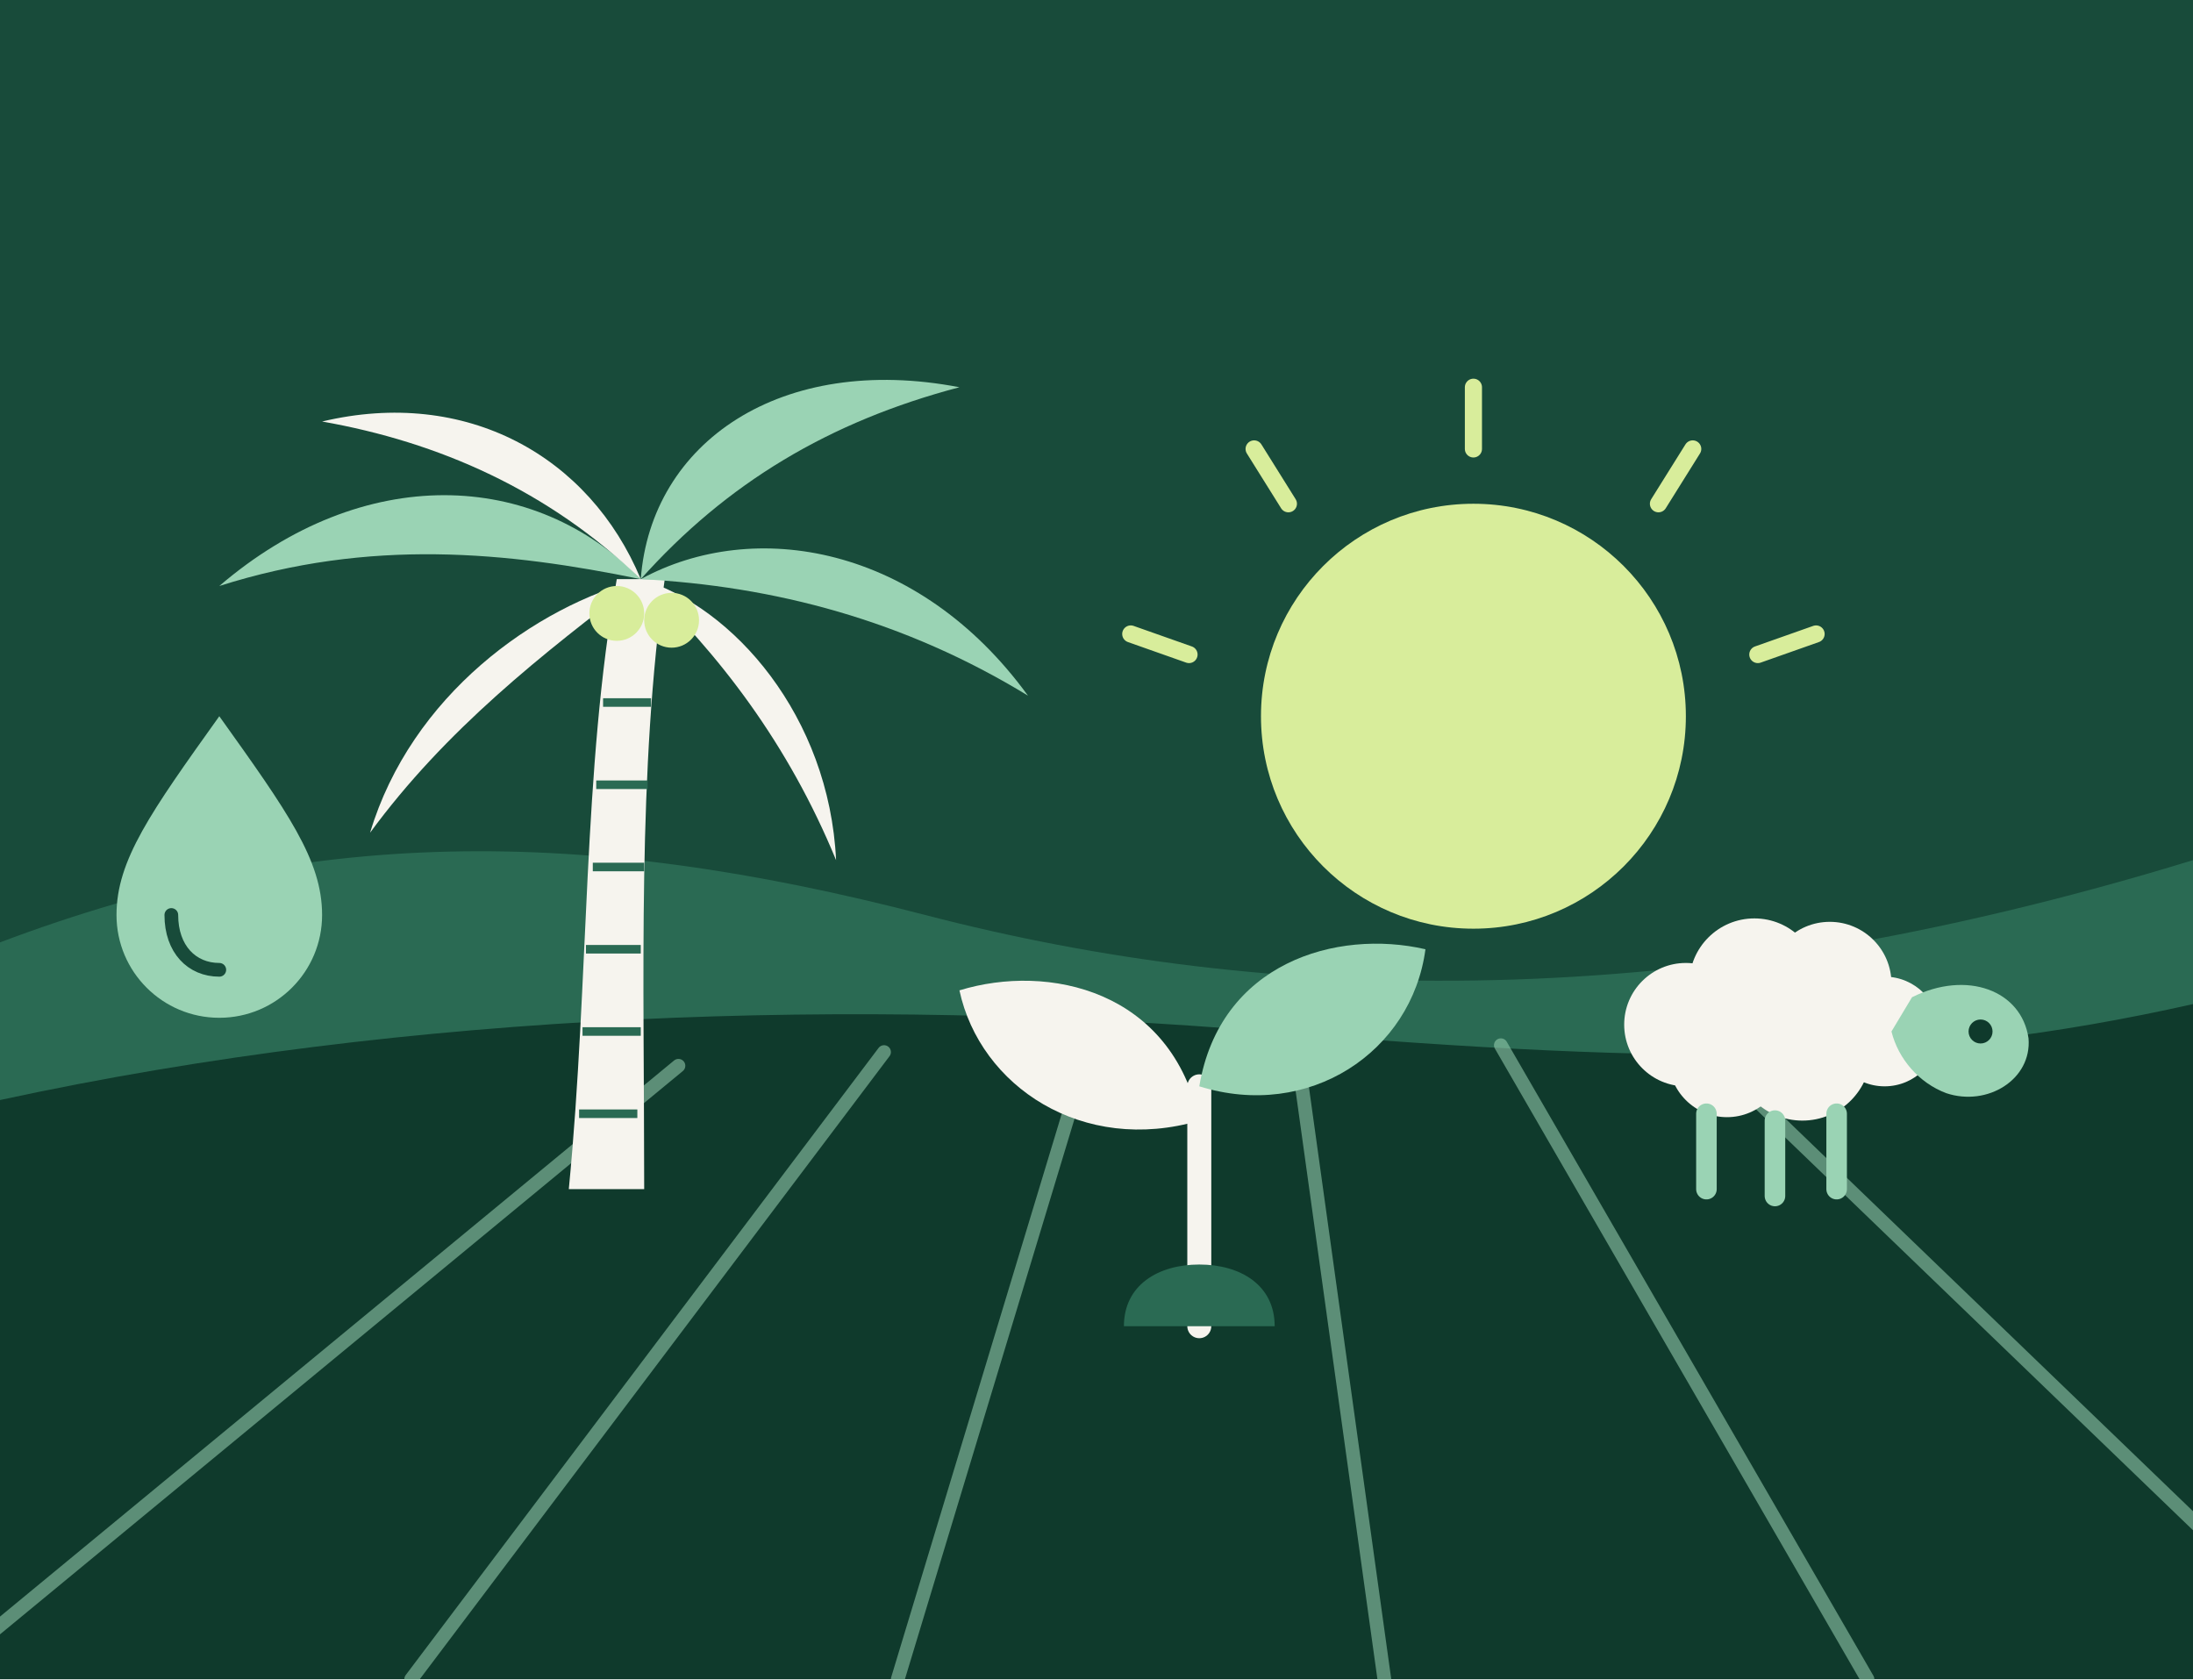
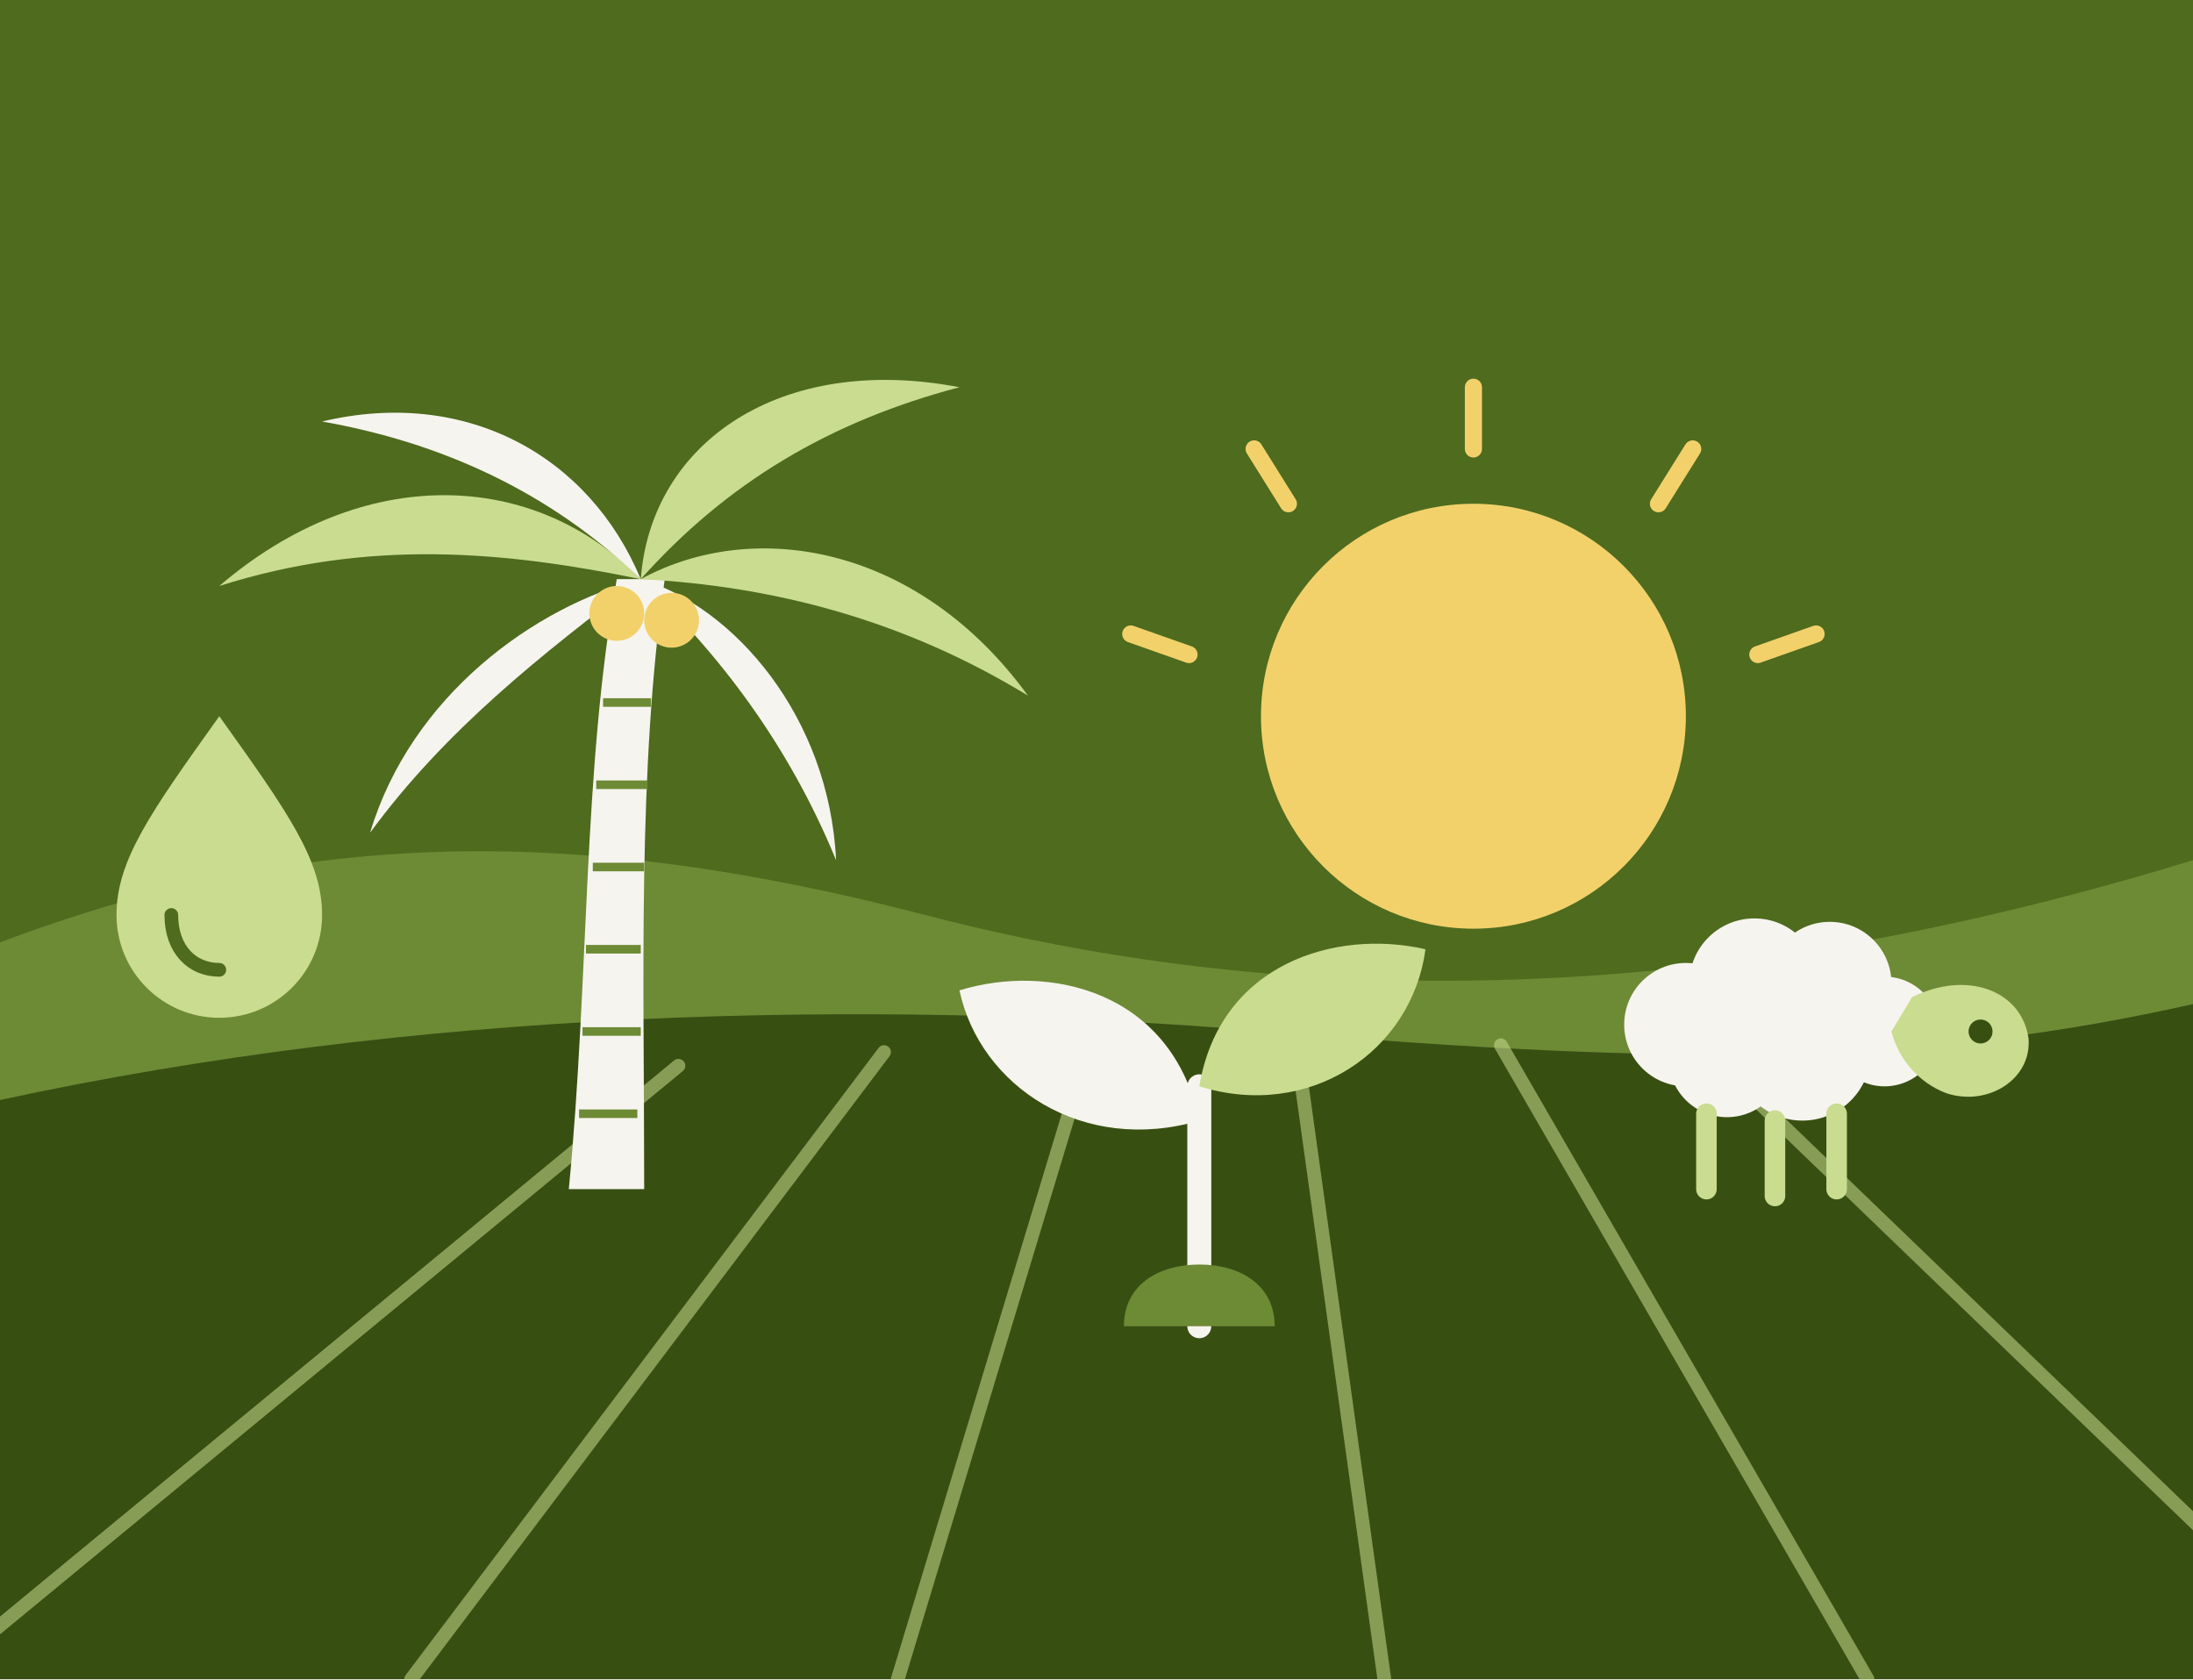
<svg xmlns="http://www.w3.org/2000/svg" viewBox="0 -85 640 490" width="640" height="490">
-   <rect y="-85" width="640" height="490" fill="#184b3a" />
-   <g stroke="#d8ed9b" stroke-width="5" stroke-linecap="round">
+   <rect y="-85" width="640" height="490" fill="#4e6b1e" />
+   <g stroke="#f2d16b" stroke-width="5" stroke-linecap="round">
    <path d="M430 28v18M366 46l10 16M494 46l-10 16M330 100l17 6M530 100l-17 6" />
  </g>
-   <circle cx="430" cy="124" r="62" fill="#d8ed9b" />
-   <path d="M0 190c90-34 170-34 270-8s220 30 370-16v239H0z" fill="#2a6a53" />
-   <path d="M0 236c120-26 250-30 370-20s190 10 270-8v197H0z" fill="#0f3a2c" />
-   <g fill="none" stroke="#9ad3b4" stroke-opacity=".55" stroke-width="4" stroke-linecap="round">
+   <circle cx="430" cy="124" r="62" fill="#f2d16b" />
+   <path d="M0 190c90-34 170-34 270-8s220 30 370-16v239H0z" fill="#6d8a35" />
+   <path d="M0 236c120-26 250-30 370-20s190 10 270-8v197H0z" fill="#384f12" />
+   <g fill="none" stroke="#c9dc8f" stroke-opacity=".55" stroke-width="4" stroke-linecap="round">
    <path d="M198 226L-19 405M258 222L120 405M318 220L262 405M378 218L404 405M438 220L545 405M498 222L688 405" />
  </g>
  <g transform="translate(176 0)">
    <path d="M-10 262C-4 200-6 140 4 84h14C10 140 12 200 12 262z" fill="#f6f4ee" />
-     <g fill="none" stroke="#2a6a53" stroke-width="2.5">
+     <g fill="none" stroke="#6d8a35" stroke-width="2.5">
      <path d="M-7 240h17M-6 216h17M-5 192h16M-3 168h15M-2 144h15M0 120h14" />
    </g>
-     <g fill="#9ad3b4">
+     <g fill="#c9dc8f">
      <path d="M11 84C-20 52-70 50-112 86c44-14 84-10 123-2z" />
      <path d="M11 84C14 44 52 18 104 28 66 38 36 56 11 84z" />
      <path d="M11 84C44 66 92 74 124 118 88 96 50 86 11 84z" />
    </g>
    <g fill="#f6f4ee">
      <path d="M11 84C-4 48-40 28-82 38c34 6 66 20 93 46z" />
      <path d="M11 84C-20 92-56 118-68 158c22-30 50-52 79-74z" />
      <path d="M11 84C38 92 66 124 68 166 54 132 34 106 11 84z" />
    </g>
-     <circle cx="4" cy="94" r="8" fill="#d8ed9b" />
-     <circle cx="20" cy="96" r="8" fill="#d8ed9b" />
+     <circle cx="4" cy="94" r="8" fill="#f2d16b" />
+     <circle cx="20" cy="96" r="8" fill="#f2d16b" />
  </g>
  <g transform="translate(350 262)">
    <path d="M0 40V-30" stroke="#f6f4ee" stroke-width="7" stroke-linecap="round" />
    <path d="M0-20C-8-58-44-66-70-58-64-30-34-10 0-20z" fill="#f6f4ee" />
-     <path d="M0-30C6-66 40-76 66-70 62-40 32-20 0-30z" fill="#9ad3b4" />
-     <path d="M-22 40c0-12 10-18 22-18s22 6 22 18z" fill="#2a6a53" />
+     <path d="M0-30C6-66 40-76 66-70 62-40 32-20 0-30z" fill="#c9dc8f" />
+     <path d="M-22 40c0-12 10-18 22-18s22 6 22 18z" fill="#6d8a35" />
  </g>
  <g transform="translate(522 214)">
    <g fill="#f6f4ee">
      <circle cx="-30" cy="0" r="18" />
      <circle cx="-10" cy="-12" r="19" />
      <circle cx="12" cy="-12" r="18" />
      <circle cx="28" cy="2" r="16" />
      <circle cx="4" cy="8" r="20" />
      <circle cx="-18" cy="10" r="17" />
    </g>
-     <path d="M36-8c16-8 32-2 34 12 1 12-12 20-24 16-8-3-14-10-16-18z" fill="#9ad3b4" />
-     <circle cx="56" cy="2" r="3.5" fill="#0f3a2c" />
-     <g stroke="#9ad3b4" stroke-width="6" stroke-linecap="round">
+     <path d="M36-8c16-8 32-2 34 12 1 12-12 20-24 16-8-3-14-10-16-18z" fill="#c9dc8f" />
+     <circle cx="56" cy="2" r="3.5" fill="#384f12" />
+     <g stroke="#c9dc8f" stroke-width="6" stroke-linecap="round">
      <path d="M-24 26v22M-4 28v22M14 26v22" />
    </g>
  </g>
-   <path d="M64 124c20 28 30 42 30 58a30 30 0 0 1-60 0c0-16 10-30 30-58z" fill="#9ad3b4" />
-   <path d="M50 182c0 10 6 16 14 16" fill="none" stroke="#184b3a" stroke-width="4" stroke-linecap="round" />
+   <path d="M64 124c20 28 30 42 30 58a30 30 0 0 1-60 0c0-16 10-30 30-58z" fill="#c9dc8f" />
+   <path d="M50 182c0 10 6 16 14 16" fill="none" stroke="#4e6b1e" stroke-width="4" stroke-linecap="round" />
</svg>
